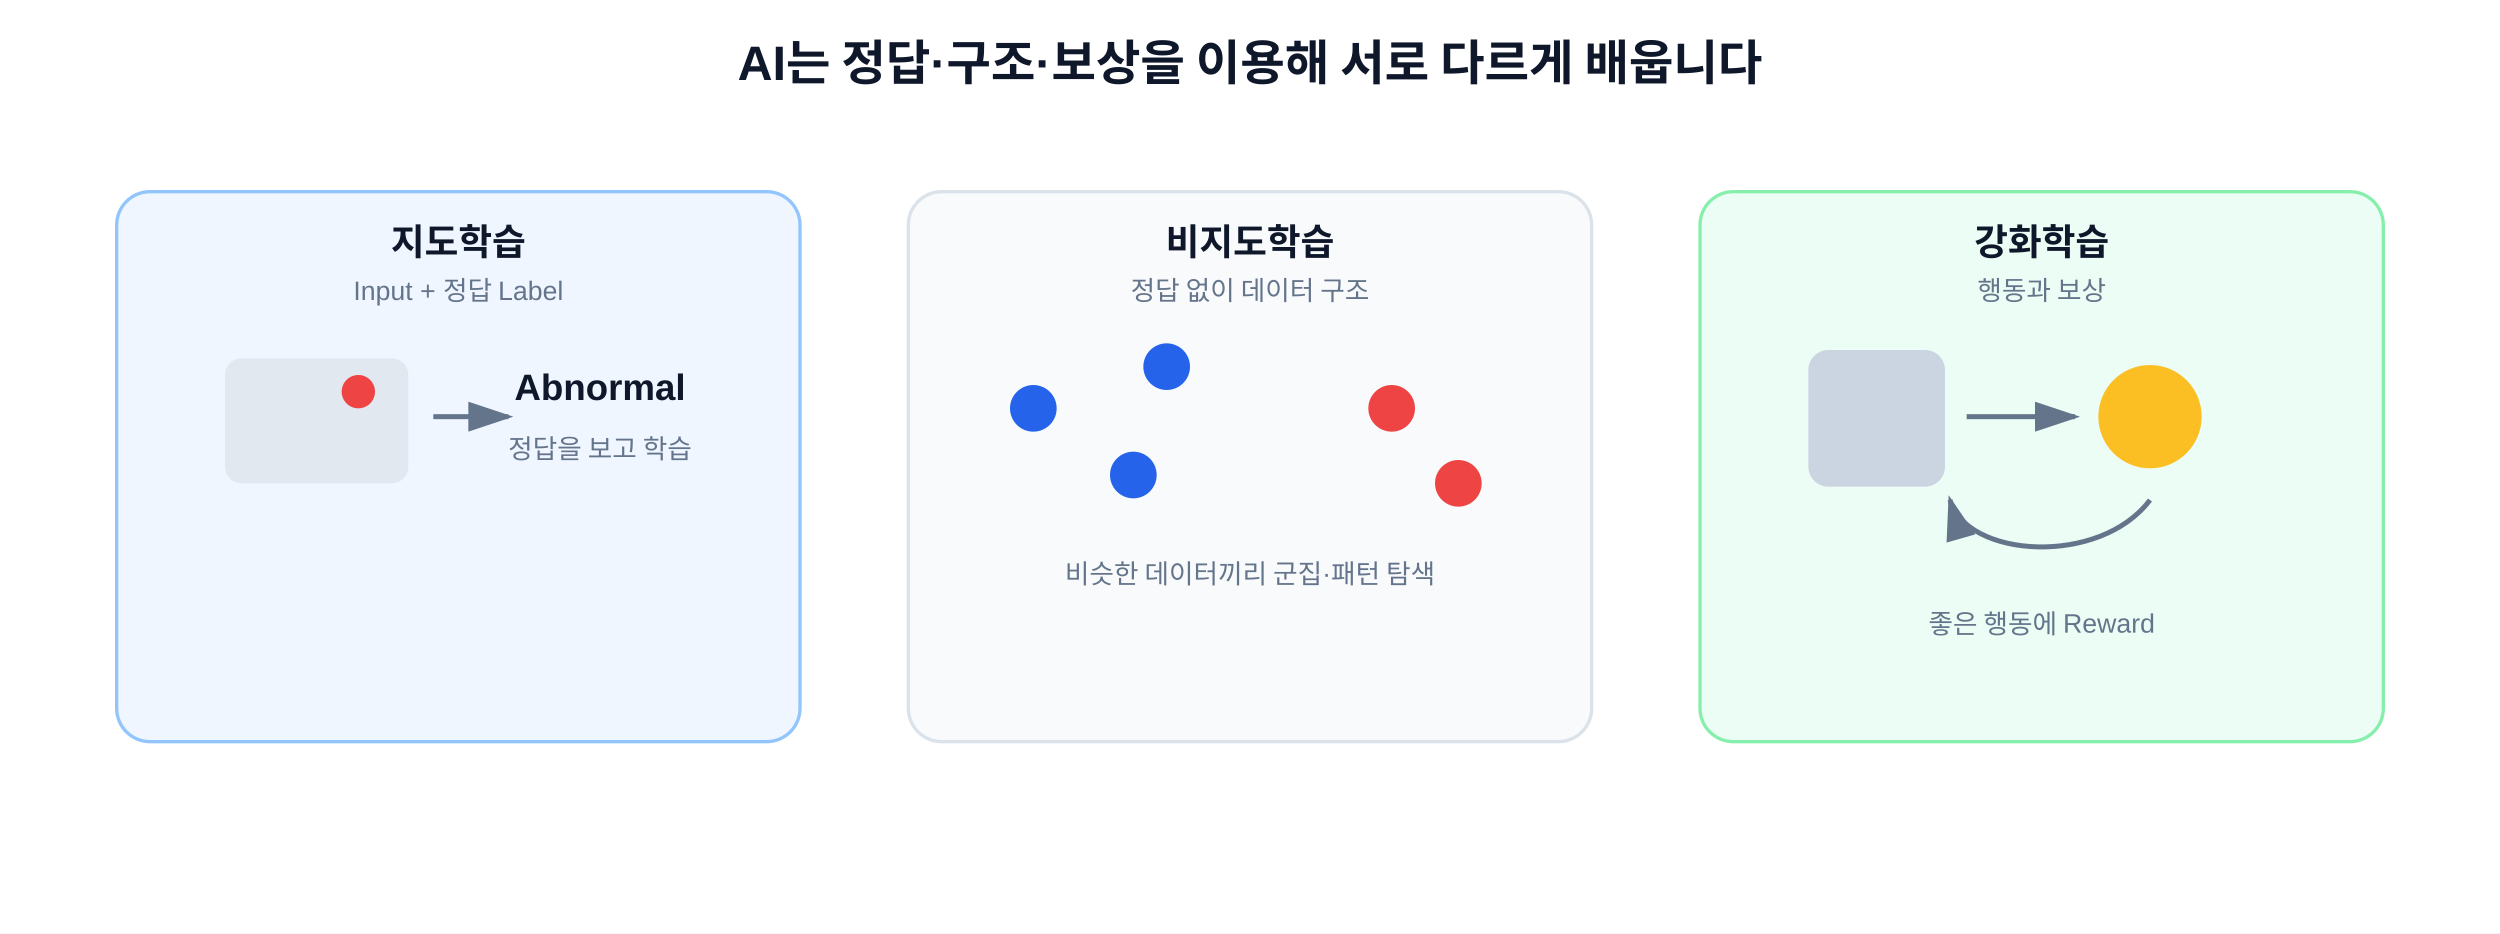
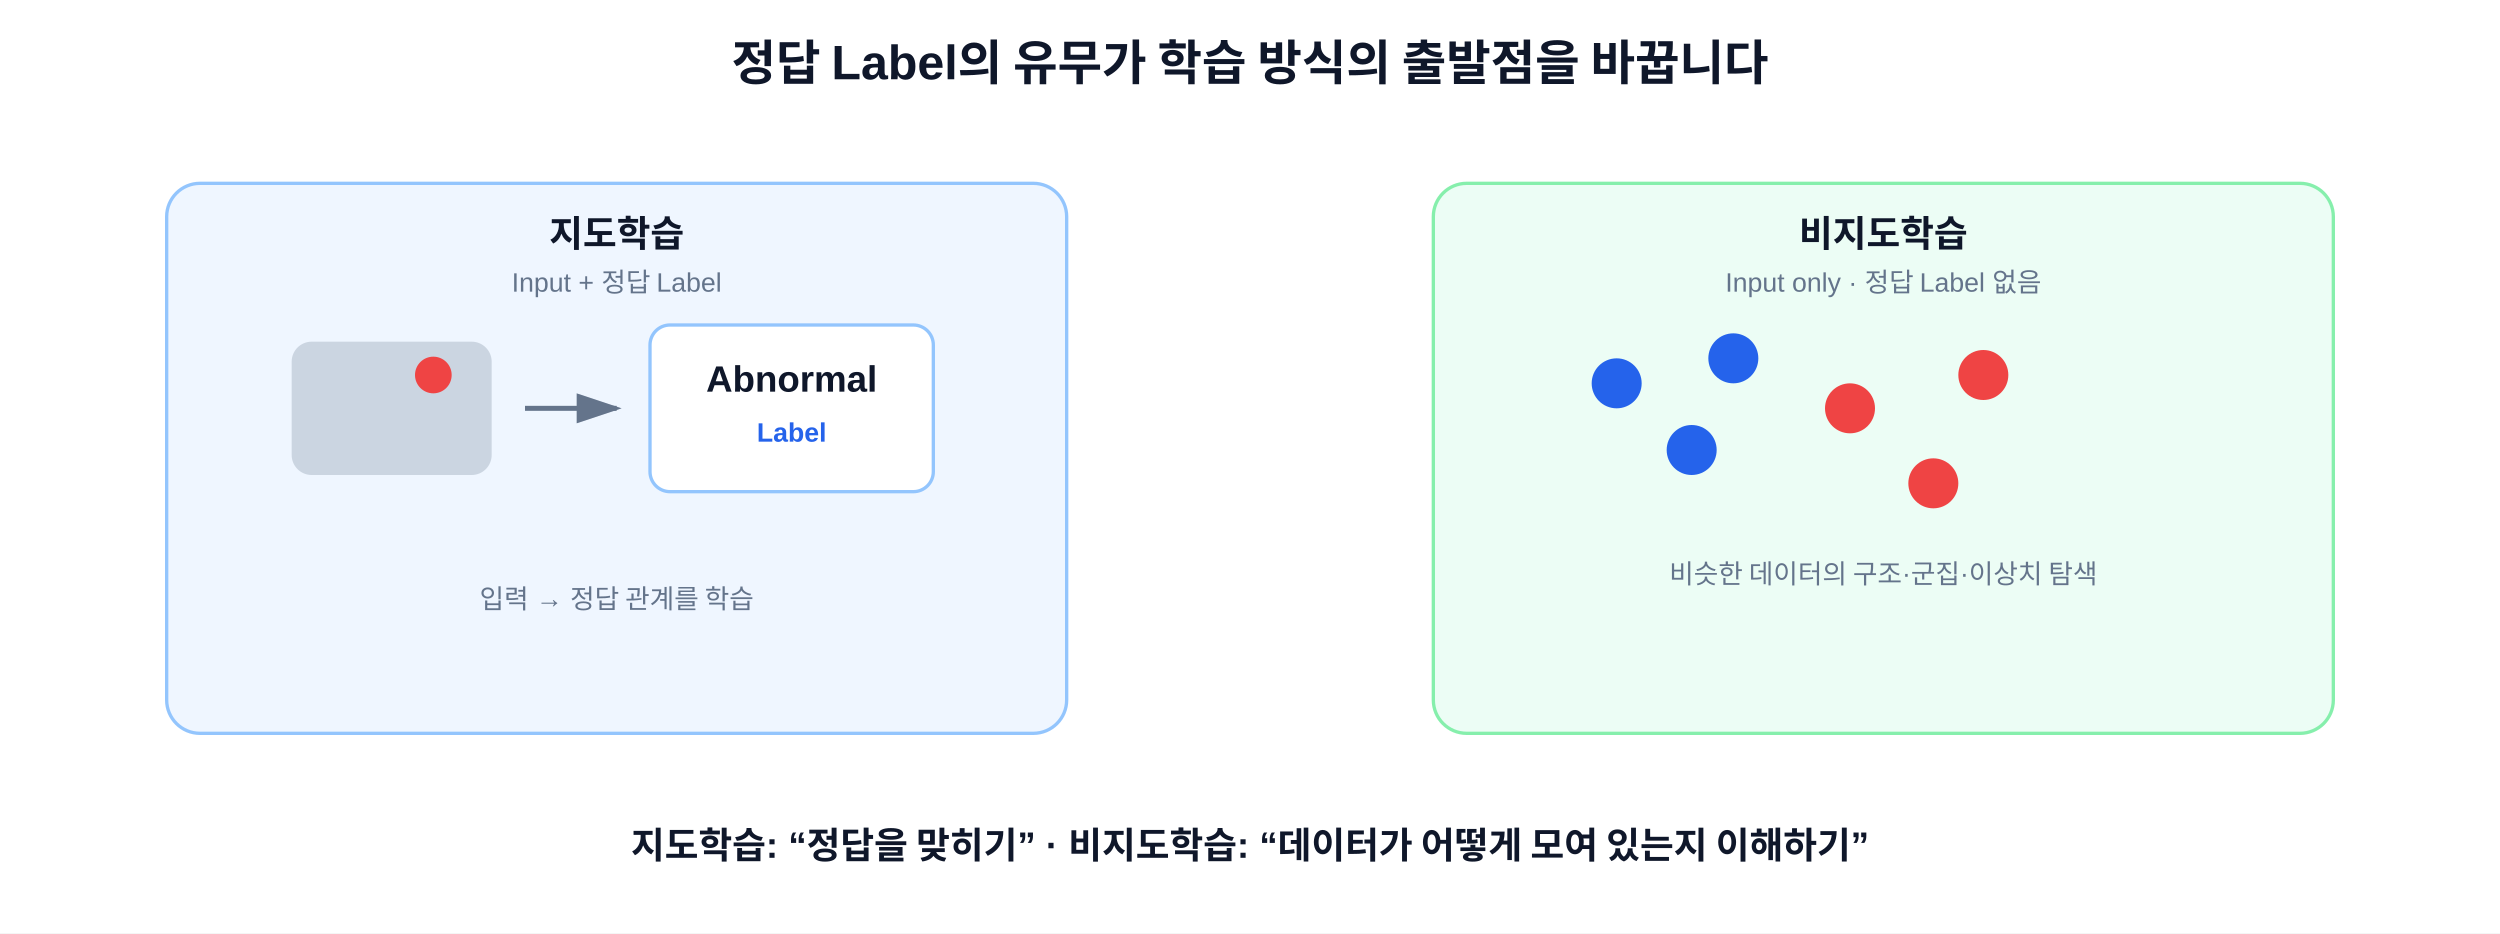
<svg xmlns="http://www.w3.org/2000/svg" width="1500" height="560" viewBox="0 0 1500 560">
  <rect width="100%" height="100%" fill="#fff" />
-   <style>
- .t{font:700 29px Arial,sans-serif;fill:#0f172a}.h{font:700 22px Arial,sans-serif;fill:#0f172a}.m{font:700 16px Arial,sans-serif;fill:#2563eb}.s{font:400 16px Arial,sans-serif;fill:#64748b}.xs{font:600 13px Arial,sans-serif;fill:#475569}.n{font:700 18px monospace;fill:#334155}.box{fill:#fff;stroke:#dbe2ea;stroke-width:2}.blue{fill:#eff6ff;stroke:#93c5fd;stroke-width:2}.green{fill:#ecfdf5;stroke:#86efac;stroke-width:2}.red{fill:#fef2f2;stroke:#fca5a5;stroke-width:2}.soft{fill:#f8fafc;stroke:#dbe2ea;stroke-width:2}.arrow{fill:none;stroke:#64748b;stroke-width:3;marker-end:url(#a)}
- </style>
+   <style>.t{font:700 29px Arial,sans-serif;fill:#0f172a}.h{font:700 22px Arial,sans-serif;fill:#0f172a}.m{font:700 16px Arial,sans-serif;fill:#2563eb}.s{font:400 16px Arial,sans-serif;fill:#64748b}.xs{font:600 13px Arial,sans-serif;fill:#475569}.box{fill:#fff;stroke:#dbe2ea;stroke-width:2}.blue{fill:#eff6ff;stroke:#93c5fd;stroke-width:2}.green{fill:#ecfdf5;stroke:#86efac;stroke-width:2}.soft{fill:#f8fafc;stroke:#dbe2ea;stroke-width:2}.arrow{fill:none;stroke:#64748b;stroke-width:3;marker-end:url(#a)}</style>
  <defs>
    <marker id="a" markerWidth="10" markerHeight="10" refX="8" refY="3" orient="auto">
      <path d="M0 0 L0 6 L9 3z" fill="#64748b" />
    </marker>
  </defs>
-   <text x="750" y="48" text-anchor="middle" class="t">AI는 정답·구조·보상을 이용해 서로 다르게 배웁니다</text>
-   <rect x="70" y="115" width="410" height="330" rx="20" class="blue" />
-   <text x="275" y="153" text-anchor="middle" class="h">지도학습</text>
-   <text x="275" y="180" text-anchor="middle" class="s">Input + 정답 Label</text>
-   <rect x="545" y="115" width="410" height="330" rx="20" class="soft" />
-   <text x="750" y="153" text-anchor="middle" class="h">비지도학습</text>
-   <text x="750" y="180" text-anchor="middle" class="s">정답 없이 데이터 구조</text>
-   <rect x="1020" y="115" width="410" height="330" rx="20" class="green" />
-   <text x="1225" y="153" text-anchor="middle" class="h">강화학습</text>
-   <text x="1225" y="180" text-anchor="middle" class="s">행동과 보상</text>
-   <rect x="135" y="215" width="110" height="75" rx="10" fill="#e2e8f0" />
-   <circle cx="215" cy="235" r="10" fill="#ef4444" />
-   <path d="M260 250H305" class="arrow" />
-   <text x="360" y="240" text-anchor="middle" class="h">Abnormal</text>
-   <text x="360" y="275" text-anchor="middle" class="s">정답을 보고 학습</text>
-   <circle cx="620" cy="245" r="14" fill="#2563eb" />
-   <circle cx="680" cy="285" r="14" fill="#2563eb" />
-   <circle cx="700" cy="220" r="14" fill="#2563eb" />
-   <circle cx="835" cy="245" r="14" fill="#ef4444" />
-   <circle cx="875" cy="290" r="14" fill="#ef4444" />
-   <text x="750" y="350" text-anchor="middle" class="s">비슷한 데이터끼리 군집·패턴 탐색</text>
-   <rect x="1085" y="210" width="82" height="82" rx="12" fill="#cbd5e1" />
-   <path d="M1180 250H1245" class="arrow" />
-   <circle cx="1290" cy="250" r="31" fill="#fbbf24" />
-   <path d="M1290 300 C1260 340,1180 335,1170 300" class="arrow" />
-   <text x="1225" y="380" text-anchor="middle" class="s">좋은 행동에 Reward</text>
+   <text x="750" y="48" text-anchor="middle" class="t">정답 Label의 유무가 학습 방식의 출발점을 바꿉니다</text>
+   <rect x="100" y="110" width="540" height="330" rx="20" class="blue" />
+   <text x="370" y="148" text-anchor="middle" class="h">지도학습</text>
+   <text x="370" y="175" text-anchor="middle" class="s">Input + 정답 Label</text>
+   <rect x="175" y="205" width="120" height="80" rx="12" fill="#cbd5e1" />
+   <circle cx="260" cy="225" r="11" fill="#ef4444" />
+   <path d="M315 245H370" class="arrow" />
+   <rect x="390" y="195" width="170" height="100" rx="12" fill="#fff" stroke="#93c5fd" stroke-width="2" />
+   <text x="475" y="235" text-anchor="middle" class="h">Abnormal</text>
+   <text x="475" y="265" text-anchor="middle" class="m">Label</text>
+   <text x="370" y="365" text-anchor="middle" class="s">입력 → 정답 관계를 학습</text>
+   <rect x="860" y="110" width="540" height="330" rx="20" class="green" />
+   <text x="1130" y="148" text-anchor="middle" class="h">비지도학습</text>
+   <text x="1130" y="175" text-anchor="middle" class="s">Input only · 정답 Label 없음</text>
+   <circle cx="970" cy="230" r="15" fill="#2563eb" />
+   <circle cx="1015" cy="270" r="15" fill="#2563eb" />
+   <circle cx="1040" cy="215" r="15" fill="#2563eb" />
+   <circle cx="1110" cy="245" r="15" fill="#ef4444" />
+   <circle cx="1160" cy="290" r="15" fill="#ef4444" />
+   <circle cx="1190" cy="225" r="15" fill="#ef4444" />
+   <text x="1130" y="350" text-anchor="middle" class="s">비슷한 데이터의 구조·군집·이상치 탐색</text>
+   <text x="750" y="515" text-anchor="middle" class="h">지도학습: “정답을 맞히기” · 비지도학습: “데이터가 어떻게 모여 있는지 이해하기”</text>
</svg>
